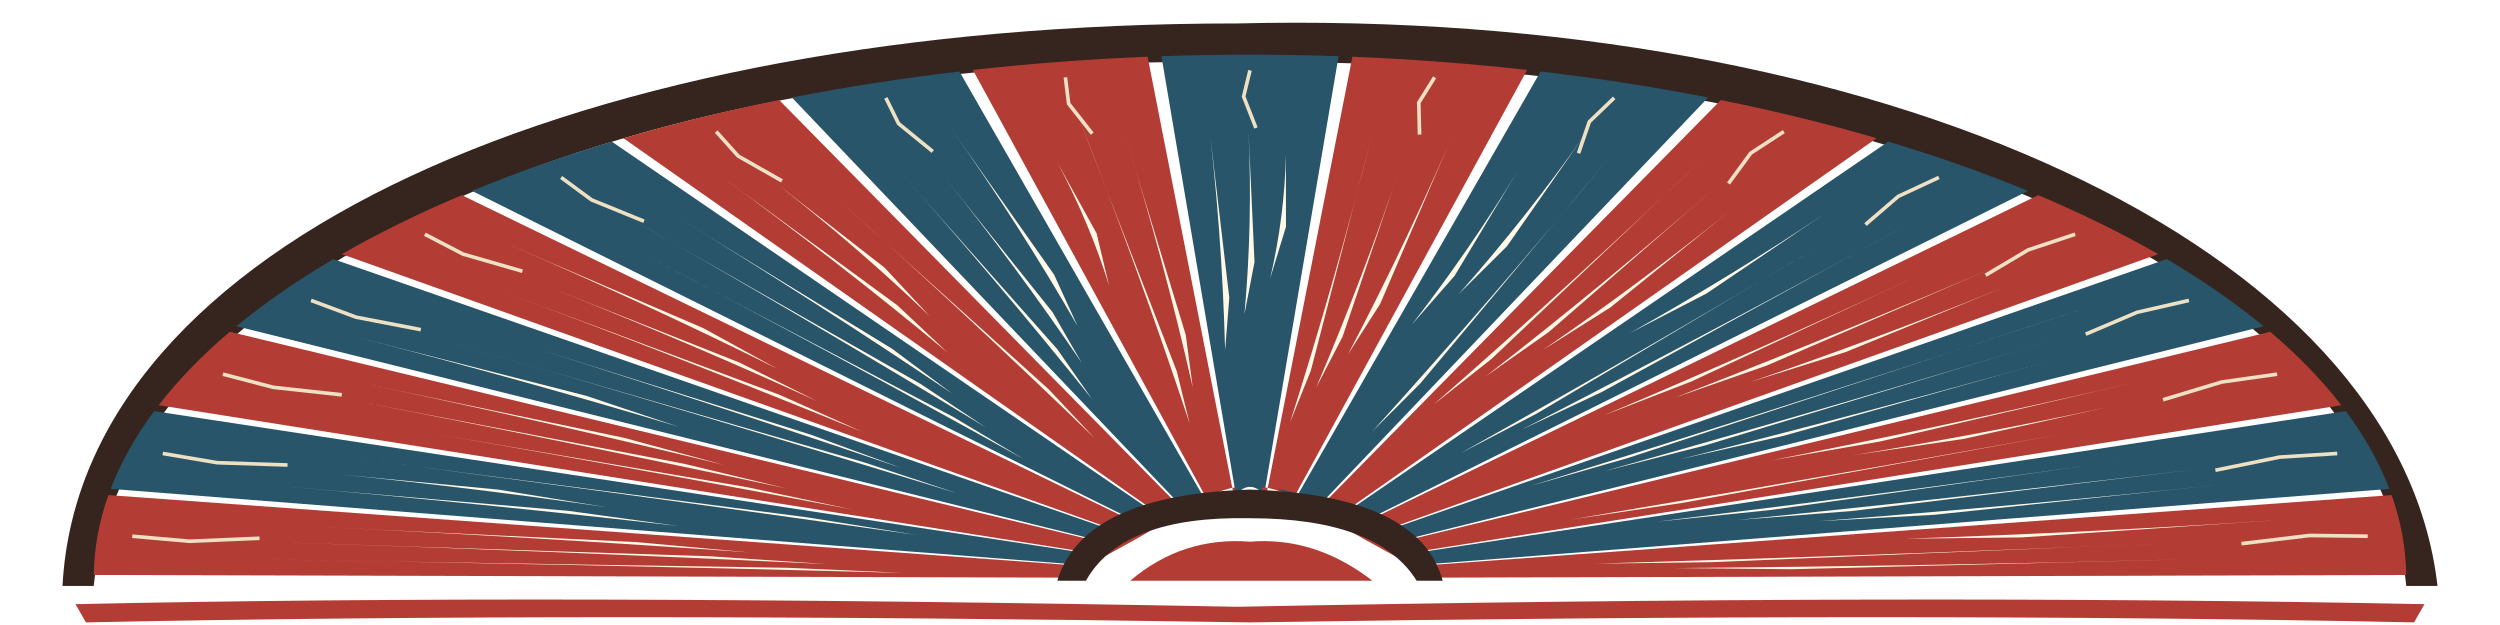
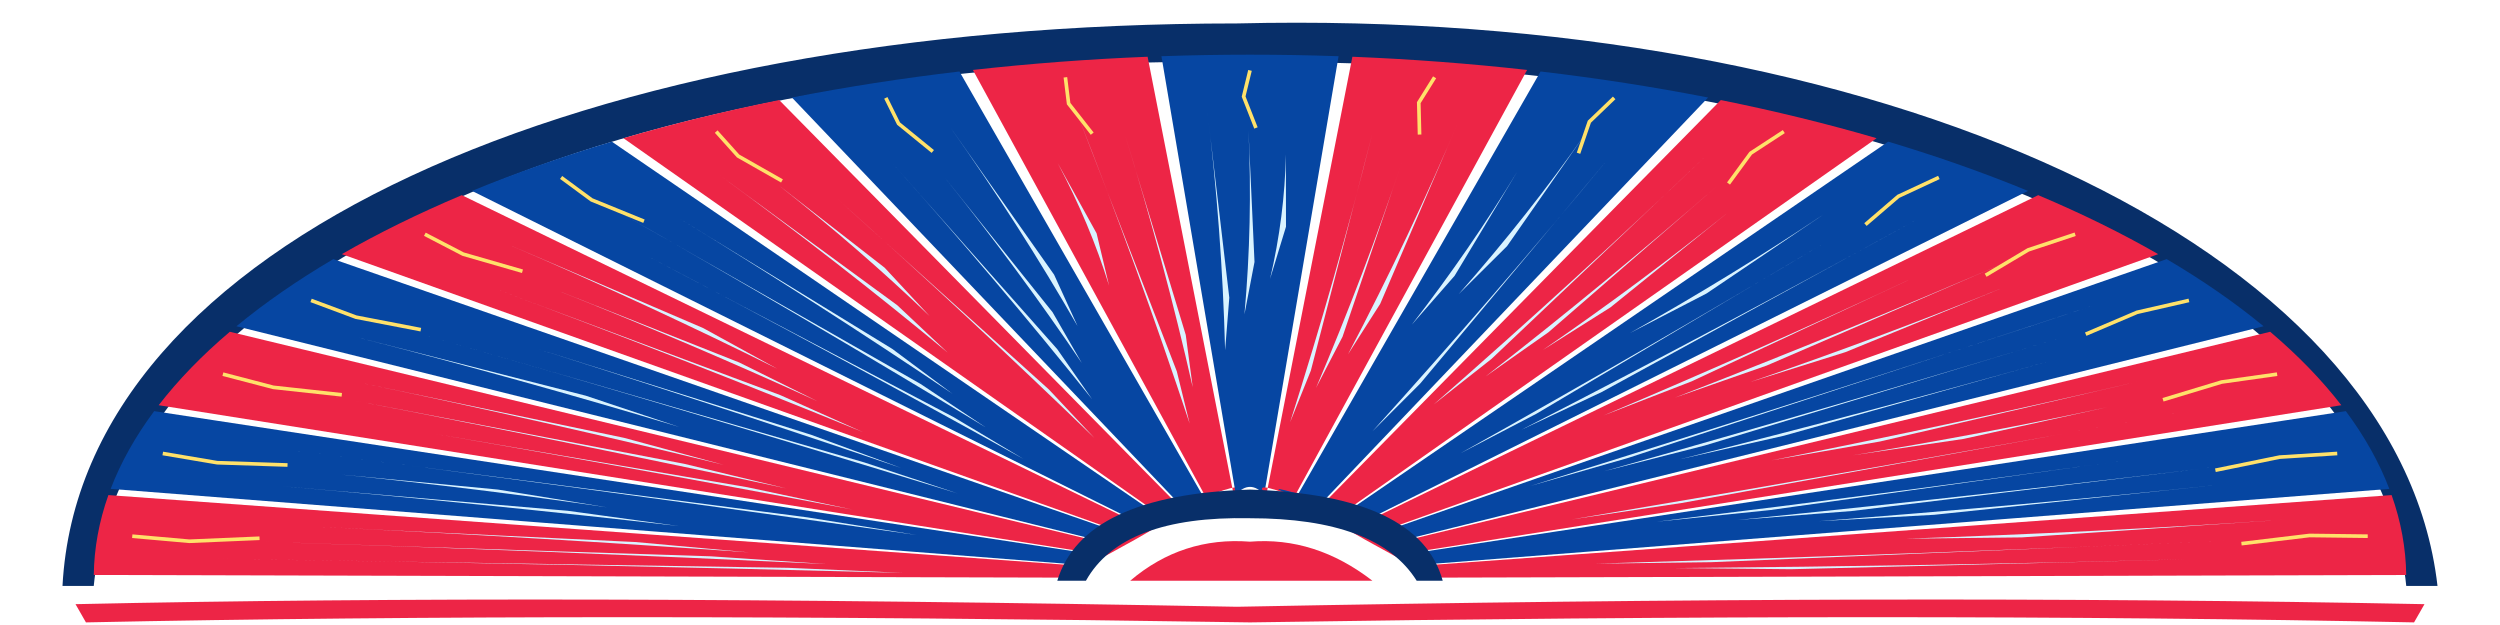
<svg xmlns="http://www.w3.org/2000/svg" viewBox="0 0 960 240" width="960" height="240">
  <view id="fan" viewBox="0 0 960 240" />
  <view id="scallop" viewBox="0 260 96 16" />
  <view id="divider" viewBox="0 300 960 28" />
-   <path d="M24 225 C31 93 224 9 475 9 C721 3 921 94 936 225 L924 225 C912 105 715 21 480 24 C242 19 48 104 36 225Z" fill="#35251e" />
-   <path d="M36.01,220.79 A444 201 0 0 1 41.62,190.11 L409.86,216.90 Q480 184 408.96,221.81Z" fill="#b33d34" />
-   <path d="M80.74,214.54 Q213.89,216.42 346.87,219.99 L302.62,218.04Z" fill="#fff8e7" />
-   <path d="M101.63,208.07 Q209.50,211.43 317.04,216.59 L273.03,213.63Z" fill="#fff8e7" />
-   <path d="M122.99,202.35 Q205.58,206.26 287.65,212.12 L243.99,208.14Z" fill="#fff8e7" />
-   <path d="M50.79,205.90 L72.72,207.84 99.66,206.69" fill="none" stroke="#eee0c3" stroke-width="1.4" />
-   <path d="M42.50,187.73 A444 201 0 0 1 59.20,157.88 L412.67,211.74 Q480 184 410.00,216.52Z" fill="#28556a" />
-   <path d="M108.45,186.74 Q185.03,193.31 260.62,202.01 L217.98,196.14Z" fill="#fff8e7" />
-   <path d="M131.23,182.27 Q182.85,187.44 233.22,194.84 L191.24,188.00Z" fill="#fff8e7" />
-   <path d="M96.67,170.90 Q224.83,187.36 351.93,205.43 L310.04,198.67Z" fill="#fff8e7" />
-   <path d="M62.50,174.14 L83.42,177.68 110.41,178.56" fill="none" stroke="#eee0c3" stroke-width="1.4" />
-   <path d="M60.93,155.60 A444 201 0 0 1 88.25,127.40 L417.32,206.86 Q480 184 412.95,211.38Z" fill="#b33d34" />
-   <path d="M144.95,162.83 Q236.85,178.42 327.31,195.67 L287.03,187.11Z" fill="#fff8e7" />
-   <path d="M113.81,149.59 Q208.80,167.64 301.99,187.56 L262.68,178.09Z" fill="#fff8e7" />
-   <path d="M138.45,146.99 Q209.22,161.77 277.89,178.51 L239.67,168.14Z" fill="#fff8e7" />
-   <path d="M85.59,143.68 L104.95,148.74 131.25,151.61" fill="none" stroke="#eee0c3" stroke-width="1.4" />
-   <path d="M90.79,125.28 A444 201 0 0 1 127.99,99.50 L423.68,202.40 Q480 184 417.73,206.52Z" fill="#28556a" />
-   <path d="M136.71,129.41 Q200.10,145.65 260.79,163.95 L224.91,151.94Z" fill="#fff8e7" />
-   <path d="M161.88,128.22 Q265.83,158.18 367.80,189.50 L331.95,177.59Z" fill="#fff8e7" />
-   <path d="M186.68,127.79 Q267.47,153.01 345.99,179.68 L311.49,166.96Z" fill="#fff8e7" />
-   <path d="M119.45,115.36 L136.70,121.79 161.60,126.59" fill="none" stroke="#eee0c3" stroke-width="1.4" />
-   <path d="M131.26,97.59 A444 201 0 0 1 177.33,74.94 L431.57,198.47 Q480 184 424.20,202.10Z" fill="#b33d34" />
-   <path d="M190.30,110.94 Q262.21,137.66 331.27,165.90 L299.62,151.72Z" fill="#fff8e7" />
-   <path d="M215.03,111.92 Q266.07,132.22 313.93,154.10 L283.88,139.20Z" fill="#fff8e7" />
-   <path d="M196.59,94.47 Q249.39,117.18 298.45,141.60 L270.08,126.01Z" fill="#fff8e7" />
-   <path d="M163.14,89.95 L177.82,97.58 200.63,104.16" fill="none" stroke="#eee0c3" stroke-width="1.4" />
-   <path d="M181.25,73.31 A444 201 0 0 1 234.93,54.39 L440.79,195.18 Q480 184 432.20,198.21Z" fill="#28556a" />
-   <path d="M247.55,97.77 Q321.67,136.52 393.10,176.30 L366.30,160.24Z" fill="#fff8e7" />
-   <path d="M234.08,79.42 Q307.87,121.17 378.42,164.06 L353.43,147.40Z" fill="#fff8e7" />
-   <path d="M258.49,82.44 Q313.93,116.26 365.79,151.24 L342.68,134.01Z" fill="#fff8e7" />
-   <path d="M215.47,68.14 L227.18,76.76 247.28,84.95" fill="none" stroke="#eee0c3" stroke-width="1.4" />
-   <path d="M239.39,53.07 A444 201 0 0 1 299.21,38.42 L451.07,192.63 Q480 184 441.50,194.97Z" fill="#b33d34" />
-   <path d="M275.43,66.60 Q321.77,100.43 363.91,135.40 L344.56,117.22Z" fill="#fff8e7" />
-   <path d="M298.81,70.98 Q330.19,95.64 357.00,121.41 L339.69,102.79Z" fill="#fff8e7" />
-   <path d="M321.08,75.95 Q372.22,121.68 420.19,168.12 L402.80,149.59Z" fill="#fff8e7" />
-   <path d="M275.02,50.53 L283.43,59.90 300.28,69.48" fill="none" stroke="#eee0c3" stroke-width="1.4" />
-   <path d="M304.09,37.45 A444 201 0 0 1 368.42,27.45 L462.15,190.87 Q480 184 451.85,192.47Z" fill="#28556a" />
-   <path d="M341.98,61.91 Q382.55,107.28 419.38,153.31 L406.00,134.10Z" fill="#fff8e7" />
-   <path d="M362.70,68.09 Q391.09,103.42 415.40,139.39 L404.18,119.88Z" fill="#fff8e7" />
-   <path d="M364.83,48.78 Q391.66,86.68 413.79,125.23 L404.77,105.47Z" fill="#fff8e7" />
-   <path d="M340.16,37.59 L345.05,47.46 358.19,58.17" fill="none" stroke="#eee0c3" stroke-width="1.4" />
-   <path d="M373.59,26.86 A444 201 0 0 1 440.68,21.79 L473.71,189.97 Q480 184 462.97,190.78Z" fill="#b33d34" />
-   <path d="M406.17,62.66 Q418.52,85.93 425.88,109.67 L421.09,89.59Z" fill="#fff8e7" />
-   <path d="M413.62,43.61 Q437.06,102.98 456.82,162.62 L451.90,142.61Z" fill="#fff8e7" />
-   <path d="M431.91,51.53 Q446.96,100.00 458.01,148.71 L455.33,128.60Z" fill="#fff8e7" />
-   <path d="M409.11,29.69 L410.35,39.79 419.41,51.33" fill="none" stroke="#eee0c3" stroke-width="1.4" />
-   <path d="M445.99,21.59 A444 201 0 0 1 514.01,21.59 L485.44,189.93 Q480 184 474.56,189.93Z" fill="#28556a" />
-   <path d="M463.46,41.26 Q469.21,87.82 470.44,134.47 L472.05,114.32Z" fill="#fff8e7" />
-   <path d="M479.42,50.15 Q481.05,85.42 477.87,120.70 L481.73,100.60Z" fill="#fff8e7" />
-   <path d="M493.78,59.31 Q493.29,83.24 487.70,107.08 L493.82,87.07Z" fill="#fff8e7" />
-   <path d="M480.00,27.03 L477.55,37.08 482.29,49.14" fill="none" stroke="#eee0c3" stroke-width="1.4" />
-   <path d="M519.32,21.79 A444 201 0 0 1 586.41,26.86 L497.03,190.78 Q480 184 486.29,189.97Z" fill="#b33d34" />
-   <path d="M526.93,51.46 Q512.97,106.89 495.41,162.10 L503.37,142.30Z" fill="#fff8e7" />
-   <path d="M538.65,61.37 Q523.94,105.29 505.36,148.93 L515.53,129.32Z" fill="#fff8e7" />
-   <path d="M560.83,44.84 Q541.45,90.65 517.64,136.04 L530.00,116.67Z" fill="#fff8e7" />
-   <path d="M550.89,29.69 L544.81,39.42 545.11,51.67" fill="none" stroke="#eee0c3" stroke-width="1.4" />
-   <path d="M591.58,27.45 A444 201 0 0 1 655.91,37.45 L508.15,192.47 Q480 184 497.85,190.87Z" fill="#28556a" />
-   <path d="M582.60,65.96 Q564.61,95.62 542.12,124.68 L558.56,105.92Z" fill="#fff8e7" />
-   <path d="M609.17,50.81 Q587.18,82.25 560.17,112.91 L578.70,94.53Z" fill="#fff8e7" />
-   <path d="M616.93,61.71 Q573.68,113.95 527.05,165.59 L545.39,147.25Z" fill="#fff8e7" />
-   <path d="M619.84,37.59 L610.31,46.74 606.15,58.85" fill="none" stroke="#eee0c3" stroke-width="1.4" />
-   <path d="M660.79,38.42 A444 201 0 0 1 720.61,53.07 L518.50,194.97 Q480 184 508.93,192.63Z" fill="#b33d34" />
-   <path d="M655.48,59.48 Q604.88,107.79 550.57,155.29 L572.74,137.82Z" fill="#fff8e7" />
-   <path d="M660.17,70.73 Q617.28,108.11 570.51,144.53 L594.62,127.58Z" fill="#fff8e7" />
-   <path d="M663.17,81.89 Q629.82,108.69 592.43,134.41 L618.43,118.02Z" fill="#fff8e7" />
-   <path d="M684.98,50.53 L672.26,58.84 663.75,70.47" fill="none" stroke="#eee0c3" stroke-width="1.4" />
-   <path d="M725.07,54.39 A444 201 0 0 1 778.75,73.31 L527.80,198.21 Q480 184 519.21,195.18Z" fill="#28556a" />
-   <path d="M700.57,82.13 Q665.35,105.70 625.90,127.89 L655.30,112.70Z" fill="#fff8e7" />
-   <path d="M700.46,93.37 Q632.03,134.21 560.81,174.06 L589.99,158.87Z" fill="#fff8e7" />
-   <path d="M737.35,83.61 Q662.36,124.92 584.22,165.03 L615.09,150.52Z" fill="#fff8e7" />
-   <path d="M744.53,68.14 L728.96,75.39 716.33,86.23" fill="none" stroke="#eee0c3" stroke-width="1.4" />
-   <path d="M782.67,74.94 A444 201 0 0 1 828.74,97.59 L535.80,202.10 Q480 184 528.43,198.47Z" fill="#b33d34" />
-   <path d="M734.29,106.87 Q676.56,133.89 615.78,159.53 L649.61,146.43Z" fill="#fff8e7" />
-   <path d="M773.58,99.28 Q710.05,126.79 643.19,152.68 L678.47,140.35Z" fill="#fff8e7" />
-   <path d="M768.94,110.54 Q722.15,129.53 671.98,146.73 L708.64,135.22Z" fill="#fff8e7" />
-   <path d="M796.86,89.95 L778.86,95.94 762.48,105.69" fill="none" stroke="#eee0c3" stroke-width="1.4" />
-   <path d="M832.01,99.50 A444 201 0 0 1 869.21,125.28 L542.27,206.52 Q480 184 536.32,202.40Z" fill="#28556a" />
-   <path d="M805.20,116.87 Q697.57,152.41 587.78,186.57 L625.35,175.80Z" fill="#fff8e7" />
-   <path d="M797.49,127.78 Q707.81,155.13 615.93,180.95 L654.69,171.06Z" fill="#fff8e7" />
-   <path d="M788.40,138.24 Q717.91,158.12 645.20,176.32 L685.05,167.31Z" fill="#fff8e7" />
-   <path d="M840.55,115.36 L820.62,119.93 800.91,128.32" fill="none" stroke="#eee0c3" stroke-width="1.4" />
-   <path d="M871.75,127.40 A444 201 0 0 1 899.07,155.60 L547.05,211.38 Q480 184 542.68,206.86Z" fill="#b33d34" />
-   <path d="M821.04,146.51 Q751.69,162.62 680.24,176.77 L721.85,169.55Z" fill="#fff8e7" />
-   <path d="M809.13,156.37 Q761.39,166.65 711.59,174.81 L754.01,168.54Z" fill="#fff8e7" />
-   <path d="M851.83,155.74 Q728.37,178.39 603.55,199.46 L645.77,193.15Z" fill="#fff8e7" />
-   <path d="M874.41,143.68 L853.08,146.70 830.59,153.51" fill="none" stroke="#eee0c3" stroke-width="1.4" />
-   <path d="M900.80,157.88 A444 201 0 0 1 917.50,187.73 L550.00,216.52 Q480 184 547.33,211.74Z" fill="#28556a" />
-   <path d="M824.68,175.53 Q731.01,188.78 636.22,200.32 L679.62,195.88Z" fill="#fff8e7" />
-   <path d="M867.22,177.32 Q767.77,189.49 667.20,199.68 L711.07,196.23Z" fill="#fff8e7" />
-   <path d="M851.31,186.23 Q775.40,194.24 698.49,200.12 L742.74,197.68Z" fill="#fff8e7" />
-   <path d="M897.50,174.14 L875.37,175.53 850.71,180.57" fill="none" stroke="#eee0c3" stroke-width="1.4" />
-   <path d="M918.38,190.11 A444 201 0 0 1 923.99,220.79 L551.04,221.81 Q480 184 550.14,216.90Z" fill="#b33d34" />
-   <path d="M876.53,199.61 Q804.47,204.43 731.76,206.86 L776.36,206.36Z" fill="#fff8e7" />
-   <path d="M858.27,207.55 Q735.61,212.82 612.63,216.45 L657.08,215.88Z" fill="#fff8e7" />
-   <path d="M839.29,214.78 Q741.31,217.34 643.17,218.13 L687.65,218.58Z" fill="#fff8e7" />
-   <path d="M909.21,205.90 L886.88,205.62 860.72,208.76" fill="none" stroke="#eee0c3" stroke-width="1.4" />
-   <path d="M29 232 Q210 228 475 233 Q731 228 931 232 L927 239 Q735 235 480 239 Q225 235 33 239Z" fill="#b33d34" />
-   <path d="M406 223 Q416 190 480 188 Q545 190 554 223 L544 223 Q529 199 480 199 Q431 198 417 223Z" fill="#35251e" />
-   <path d="M434 223 Q454 206 480 208 Q505 206 527 223Z" fill="#b33d34" />
-   <path d="M0 276 V265 Q12 247 24 265 Q36 277 48 265 Q60 247 72 265 Q84 277 96 265 V276Z" fill="#35251e" />
-   <path d="M2 302 Q18 306 45 301 L27 326 Q19 315 2 302Z" fill="#b33d34" />
-   <path d="M35 305 L28 319 30 308Z" fill="#fff8e7" />
-   <path d="M50 302 Q66 306 93 301 L75 326 Q67 315 50 302Z" fill="#b33d34" />
-   <path d="M83 305 L76 319 78 308Z" fill="#fff8e7" />
-   <path d="M98 302 Q114 306 141 301 L123 326 Q115 315 98 302Z" fill="#b33d34" />
-   <path d="M131 305 L124 319 126 308Z" fill="#fff8e7" />
-   <path d="M146 302 Q162 306 189 301 L171 326 Q163 315 146 302Z" fill="#b33d34" />
-   <path d="M179 305 L172 319 174 308Z" fill="#fff8e7" />
-   <path d="M194 302 Q210 306 237 301 L219 326 Q211 315 194 302Z" fill="#b33d34" />
-   <path d="M227 305 L220 319 222 308Z" fill="#fff8e7" />
-   <path d="M242 302 Q258 306 285 301 L267 326 Q259 315 242 302Z" fill="#b33d34" />
-   <path d="M275 305 L268 319 270 308Z" fill="#fff8e7" />
-   <path d="M290 302 Q306 306 333 301 L315 326 Q307 315 290 302Z" fill="#b33d34" />
-   <path d="M323 305 L316 319 318 308Z" fill="#fff8e7" />
-   <path d="M338 302 Q354 306 381 301 L363 326 Q355 315 338 302Z" fill="#b33d34" />
-   <path d="M371 305 L364 319 366 308Z" fill="#fff8e7" />
-   <path d="M386 302 Q402 306 429 301 L411 326 Q403 315 386 302Z" fill="#b33d34" />
-   <path d="M419 305 L412 319 414 308Z" fill="#fff8e7" />
-   <path d="M434 302 Q450 306 477 301 L459 326 Q451 315 434 302Z" fill="#b33d34" />
-   <path d="M467 305 L460 319 462 308Z" fill="#fff8e7" />
-   <path d="M482 302 Q498 306 525 301 L507 326 Q499 315 482 302Z" fill="#b33d34" />
-   <path d="M515 305 L508 319 510 308Z" fill="#fff8e7" />
-   <path d="M530 302 Q546 306 573 301 L555 326 Q547 315 530 302Z" fill="#b33d34" />
-   <path d="M563 305 L556 319 558 308Z" fill="#fff8e7" />
-   <path d="M578 302 Q594 306 621 301 L603 326 Q595 315 578 302Z" fill="#b33d34" />
-   <path d="M611 305 L604 319 606 308Z" fill="#fff8e7" />
-   <path d="M626 302 Q642 306 669 301 L651 326 Q643 315 626 302Z" fill="#b33d34" />
-   <path d="M659 305 L652 319 654 308Z" fill="#fff8e7" />
-   <path d="M674 302 Q690 306 717 301 L699 326 Q691 315 674 302Z" fill="#b33d34" />
-   <path d="M707 305 L700 319 702 308Z" fill="#fff8e7" />
-   <path d="M722 302 Q738 306 765 301 L747 326 Q739 315 722 302Z" fill="#b33d34" />
-   <path d="M755 305 L748 319 750 308Z" fill="#fff8e7" />
-   <path d="M770 302 Q786 306 813 301 L795 326 Q787 315 770 302Z" fill="#b33d34" />
-   <path d="M803 305 L796 319 798 308Z" fill="#fff8e7" />
-   <path d="M818 302 Q834 306 861 301 L843 326 Q835 315 818 302Z" fill="#b33d34" />
-   <path d="M851 305 L844 319 846 308Z" fill="#fff8e7" />
-   <path d="M866 302 Q882 306 909 301 L891 326 Q883 315 866 302Z" fill="#b33d34" />
-   <path d="M899 305 L892 319 894 308Z" fill="#fff8e7" />
-   <path d="M914 302 Q930 306 957 301 L939 326 Q931 315 914 302Z" fill="#b33d34" />
-   <path d="M947 305 L940 319 942 308Z" fill="#fff8e7" />
+   <path d="M24 225 C31 93 224 9 475 9 C721 3 921 94 936 225 L924 225 C912 105 715 21 480 24 C242 19 48 104 36 225Z" fill="#082f69" />
+   <path d="M36.01,220.79 A444 201 0 0 1 41.62,190.11 L409.86,216.90 Q480 184 408.96,221.81Z" fill="#ed2546" />
+   <path d="M80.74,214.54 Q213.89,216.42 346.87,219.99 L302.62,218.04Z" fill="#d9f3ff" />
+   <path d="M101.63,208.07 Q209.50,211.43 317.04,216.59 L273.03,213.63Z" fill="#d9f3ff" />
+   <path d="M122.99,202.35 Q205.58,206.26 287.65,212.12 L243.99,208.14Z" fill="#d9f3ff" />
+   <path d="M50.79,205.90 L72.72,207.84 99.66,206.69" fill="none" stroke="#ffe16a" stroke-width="1.4" />
+   <path d="M42.50,187.73 A444 201 0 0 1 59.20,157.88 L412.67,211.74 Q480 184 410.00,216.52Z" fill="#0646a2" />
+   <path d="M108.45,186.74 Q185.03,193.31 260.62,202.01 L217.98,196.14Z" fill="#d9f3ff" />
+   <path d="M131.23,182.27 Q182.85,187.44 233.22,194.84 L191.24,188.00Z" fill="#d9f3ff" />
+   <path d="M96.67,170.90 Q224.83,187.36 351.93,205.43 L310.04,198.67Z" fill="#d9f3ff" />
+   <path d="M62.50,174.14 L83.42,177.68 110.41,178.56" fill="none" stroke="#ffe16a" stroke-width="1.4" />
+   <path d="M60.93,155.60 A444 201 0 0 1 88.25,127.40 L417.32,206.86 Q480 184 412.95,211.38Z" fill="#ed2546" />
+   <path d="M144.95,162.83 Q236.85,178.42 327.31,195.67 L287.03,187.11Z" fill="#d9f3ff" />
+   <path d="M113.81,149.59 Q208.80,167.64 301.99,187.56 L262.68,178.09Z" fill="#d9f3ff" />
+   <path d="M138.45,146.99 Q209.22,161.77 277.89,178.51 L239.67,168.14Z" fill="#d9f3ff" />
+   <path d="M85.59,143.68 L104.95,148.74 131.25,151.61" fill="none" stroke="#ffe16a" stroke-width="1.4" />
+   <path d="M90.79,125.28 A444 201 0 0 1 127.99,99.50 L423.68,202.40 Q480 184 417.73,206.52Z" fill="#0646a2" />
+   <path d="M136.71,129.41 Q200.10,145.65 260.79,163.95 L224.91,151.94Z" fill="#d9f3ff" />
+   <path d="M161.88,128.22 Q265.83,158.18 367.80,189.50 L331.95,177.59Z" fill="#d9f3ff" />
+   <path d="M186.68,127.79 Q267.47,153.01 345.99,179.68 L311.49,166.96Z" fill="#d9f3ff" />
+   <path d="M119.45,115.36 L136.70,121.79 161.60,126.59" fill="none" stroke="#ffe16a" stroke-width="1.4" />
+   <path d="M131.26,97.59 A444 201 0 0 1 177.33,74.94 L431.57,198.47 Q480 184 424.20,202.10Z" fill="#ed2546" />
+   <path d="M190.30,110.94 Q262.21,137.66 331.27,165.90 L299.62,151.72Z" fill="#d9f3ff" />
+   <path d="M215.03,111.92 Q266.07,132.22 313.93,154.10 L283.88,139.20Z" fill="#d9f3ff" />
+   <path d="M196.59,94.47 Q249.39,117.18 298.45,141.60 L270.08,126.01Z" fill="#d9f3ff" />
+   <path d="M163.14,89.95 L177.82,97.58 200.63,104.16" fill="none" stroke="#ffe16a" stroke-width="1.4" />
+   <path d="M181.25,73.31 A444 201 0 0 1 234.93,54.39 L440.79,195.18 Q480 184 432.20,198.21Z" fill="#0646a2" />
+   <path d="M247.55,97.77 Q321.67,136.52 393.10,176.30 L366.30,160.24Z" fill="#d9f3ff" />
+   <path d="M234.08,79.42 Q307.87,121.17 378.42,164.06 L353.43,147.40Z" fill="#d9f3ff" />
+   <path d="M258.49,82.44 Q313.93,116.26 365.79,151.24 L342.68,134.01Z" fill="#d9f3ff" />
+   <path d="M215.47,68.14 L227.18,76.76 247.28,84.95" fill="none" stroke="#ffe16a" stroke-width="1.4" />
+   <path d="M239.39,53.07 A444 201 0 0 1 299.21,38.42 L451.07,192.63 Q480 184 441.50,194.97Z" fill="#ed2546" />
+   <path d="M275.43,66.60 Q321.77,100.43 363.91,135.40 L344.56,117.22Z" fill="#d9f3ff" />
+   <path d="M298.81,70.98 Q330.19,95.64 357.00,121.41 L339.69,102.79Z" fill="#d9f3ff" />
+   <path d="M321.08,75.95 Q372.22,121.68 420.19,168.12 L402.80,149.59Z" fill="#d9f3ff" />
+   <path d="M275.02,50.53 L283.43,59.90 300.28,69.48" fill="none" stroke="#ffe16a" stroke-width="1.4" />
+   <path d="M304.09,37.45 A444 201 0 0 1 368.42,27.45 L462.15,190.87 Q480 184 451.85,192.47Z" fill="#0646a2" />
+   <path d="M341.98,61.91 Q382.55,107.28 419.38,153.31 L406.00,134.10Z" fill="#d9f3ff" />
+   <path d="M362.70,68.09 Q391.09,103.42 415.40,139.39 L404.18,119.88Z" fill="#d9f3ff" />
+   <path d="M364.83,48.78 Q391.66,86.68 413.79,125.23 L404.77,105.47Z" fill="#d9f3ff" />
+   <path d="M340.16,37.59 L345.05,47.46 358.19,58.17" fill="none" stroke="#ffe16a" stroke-width="1.4" />
+   <path d="M373.59,26.86 A444 201 0 0 1 440.68,21.79 L473.71,189.97 Q480 184 462.97,190.78Z" fill="#ed2546" />
+   <path d="M406.17,62.66 Q418.52,85.93 425.88,109.67 L421.09,89.59Z" fill="#d9f3ff" />
+   <path d="M413.62,43.61 Q437.06,102.98 456.82,162.62 L451.90,142.61Z" fill="#d9f3ff" />
+   <path d="M431.91,51.53 Q446.96,100.00 458.01,148.71 L455.33,128.60Z" fill="#d9f3ff" />
+   <path d="M409.11,29.69 L410.35,39.79 419.41,51.33" fill="none" stroke="#ffe16a" stroke-width="1.4" />
+   <path d="M445.99,21.59 A444 201 0 0 1 514.01,21.59 L485.44,189.93 Q480 184 474.56,189.93Z" fill="#0646a2" />
+   <path d="M463.46,41.26 Q469.21,87.82 470.44,134.47 L472.05,114.32Z" fill="#d9f3ff" />
+   <path d="M479.42,50.15 Q481.05,85.42 477.87,120.70 L481.73,100.60Z" fill="#d9f3ff" />
+   <path d="M493.78,59.31 Q493.29,83.24 487.70,107.08 L493.82,87.07Z" fill="#d9f3ff" />
+   <path d="M480.00,27.03 L477.55,37.08 482.29,49.14" fill="none" stroke="#ffe16a" stroke-width="1.4" />
+   <path d="M519.32,21.79 A444 201 0 0 1 586.41,26.86 L497.03,190.78 Q480 184 486.29,189.97Z" fill="#ed2546" />
+   <path d="M526.93,51.46 Q512.97,106.89 495.41,162.10 L503.37,142.30Z" fill="#d9f3ff" />
+   <path d="M538.65,61.37 Q523.94,105.29 505.36,148.93 L515.53,129.32Z" fill="#d9f3ff" />
+   <path d="M560.83,44.84 Q541.45,90.65 517.64,136.04 L530.00,116.67Z" fill="#d9f3ff" />
+   <path d="M550.89,29.69 L544.81,39.42 545.11,51.67" fill="none" stroke="#ffe16a" stroke-width="1.4" />
+   <path d="M591.58,27.45 A444 201 0 0 1 655.91,37.45 L508.15,192.47 Q480 184 497.85,190.87Z" fill="#0646a2" />
+   <path d="M582.60,65.96 Q564.61,95.62 542.12,124.68 L558.56,105.92Z" fill="#d9f3ff" />
+   <path d="M609.17,50.81 Q587.18,82.25 560.17,112.91 L578.70,94.53Z" fill="#d9f3ff" />
+   <path d="M616.93,61.71 Q573.68,113.95 527.05,165.59 L545.39,147.25Z" fill="#d9f3ff" />
+   <path d="M619.84,37.59 L610.31,46.74 606.15,58.85" fill="none" stroke="#ffe16a" stroke-width="1.4" />
+   <path d="M660.79,38.42 A444 201 0 0 1 720.61,53.07 L518.50,194.97 Q480 184 508.93,192.63Z" fill="#ed2546" />
+   <path d="M655.48,59.48 Q604.88,107.79 550.57,155.29 L572.74,137.82Z" fill="#d9f3ff" />
+   <path d="M660.17,70.73 Q617.28,108.11 570.51,144.53 L594.62,127.58Z" fill="#d9f3ff" />
+   <path d="M663.17,81.89 Q629.82,108.69 592.43,134.41 L618.43,118.02Z" fill="#d9f3ff" />
+   <path d="M684.98,50.53 L672.26,58.84 663.75,70.47" fill="none" stroke="#ffe16a" stroke-width="1.4" />
+   <path d="M725.07,54.39 A444 201 0 0 1 778.75,73.31 L527.80,198.21 Q480 184 519.21,195.18Z" fill="#0646a2" />
+   <path d="M700.57,82.13 Q665.35,105.70 625.90,127.89 L655.30,112.70Z" fill="#d9f3ff" />
+   <path d="M700.46,93.37 Q632.03,134.21 560.81,174.06 L589.99,158.87Z" fill="#d9f3ff" />
+   <path d="M737.35,83.61 Q662.36,124.92 584.22,165.03 L615.09,150.52Z" fill="#d9f3ff" />
+   <path d="M744.53,68.14 L728.96,75.39 716.33,86.23" fill="none" stroke="#ffe16a" stroke-width="1.4" />
+   <path d="M782.67,74.94 A444 201 0 0 1 828.74,97.59 L535.80,202.10 Q480 184 528.43,198.47Z" fill="#ed2546" />
+   <path d="M734.29,106.87 Q676.56,133.89 615.78,159.53 L649.61,146.43Z" fill="#d9f3ff" />
+   <path d="M773.58,99.28 Q710.05,126.79 643.19,152.68 L678.47,140.35Z" fill="#d9f3ff" />
+   <path d="M768.94,110.54 Q722.15,129.53 671.98,146.73 L708.64,135.22Z" fill="#d9f3ff" />
+   <path d="M796.86,89.95 L778.86,95.94 762.48,105.69" fill="none" stroke="#ffe16a" stroke-width="1.4" />
+   <path d="M832.01,99.50 A444 201 0 0 1 869.21,125.28 L542.27,206.52 Q480 184 536.32,202.40Z" fill="#0646a2" />
+   <path d="M805.20,116.87 Q697.57,152.41 587.78,186.57 L625.35,175.80Z" fill="#d9f3ff" />
+   <path d="M797.49,127.78 Q707.81,155.13 615.93,180.95 L654.69,171.06Z" fill="#d9f3ff" />
+   <path d="M788.40,138.24 Q717.91,158.12 645.20,176.32 L685.05,167.31Z" fill="#d9f3ff" />
+   <path d="M840.55,115.36 L820.62,119.93 800.91,128.32" fill="none" stroke="#ffe16a" stroke-width="1.4" />
+   <path d="M871.75,127.40 A444 201 0 0 1 899.07,155.60 L547.05,211.38 Q480 184 542.68,206.86Z" fill="#ed2546" />
+   <path d="M821.04,146.51 Q751.69,162.62 680.24,176.77 L721.85,169.55Z" fill="#d9f3ff" />
+   <path d="M809.13,156.37 Q761.39,166.65 711.59,174.81 L754.01,168.54Z" fill="#d9f3ff" />
+   <path d="M851.83,155.74 Q728.37,178.39 603.55,199.46 L645.77,193.15Z" fill="#d9f3ff" />
+   <path d="M874.41,143.68 L853.08,146.70 830.59,153.51" fill="none" stroke="#ffe16a" stroke-width="1.4" />
+   <path d="M900.80,157.88 A444 201 0 0 1 917.50,187.73 L550.00,216.52 Q480 184 547.33,211.74Z" fill="#0646a2" />
+   <path d="M824.68,175.53 Q731.01,188.78 636.22,200.32 L679.62,195.88Z" fill="#d9f3ff" />
+   <path d="M867.22,177.32 Q767.77,189.49 667.20,199.68 L711.07,196.23Z" fill="#d9f3ff" />
+   <path d="M851.31,186.23 Q775.40,194.24 698.49,200.12 L742.74,197.68Z" fill="#d9f3ff" />
+   <path d="M897.50,174.14 L875.37,175.53 850.71,180.57" fill="none" stroke="#ffe16a" stroke-width="1.4" />
+   <path d="M918.38,190.11 A444 201 0 0 1 923.99,220.79 L551.04,221.81 Q480 184 550.14,216.90Z" fill="#ed2546" />
+   <path d="M876.53,199.61 Q804.47,204.43 731.76,206.86 L776.36,206.36Z" fill="#d9f3ff" />
+   <path d="M858.27,207.55 Q735.61,212.82 612.63,216.45 L657.08,215.88Z" fill="#d9f3ff" />
+   <path d="M839.29,214.78 Q741.31,217.34 643.17,218.13 L687.65,218.58Z" fill="#d9f3ff" />
+   <path d="M909.21,205.90 L886.88,205.62 860.72,208.76" fill="none" stroke="#ffe16a" stroke-width="1.4" />
+   <path d="M29 232 Q210 228 475 233 Q731 228 931 232 L927 239 Q735 235 480 239 Q225 235 33 239Z" fill="#ed2546" />
+   <path d="M406 223 Q416 190 480 188 Q545 190 554 223 L544 223 Q529 199 480 199 Q431 198 417 223Z" fill="#082f69" />
+   <path d="M434 223 Q454 206 480 208 Q505 206 527 223Z" fill="#ed2546" />
+   <path d="M0 276 V265 Q12 247 24 265 Q36 277 48 265 Q60 247 72 265 Q84 277 96 265 V276Z" fill="#082f69" />
+   <path d="M2 302 Q18 306 45 301 L27 326 Q19 315 2 302Z" fill="#ed2546" />
+   <path d="M35 305 L28 319 30 308Z" fill="#d9f3ff" />
+   <path d="M50 302 Q66 306 93 301 L75 326 Q67 315 50 302Z" fill="#ed2546" />
+   <path d="M83 305 L76 319 78 308Z" fill="#d9f3ff" />
+   <path d="M98 302 Q114 306 141 301 L123 326 Q115 315 98 302Z" fill="#ed2546" />
+   <path d="M131 305 L124 319 126 308Z" fill="#d9f3ff" />
+   <path d="M146 302 Q162 306 189 301 L171 326 Q163 315 146 302Z" fill="#ed2546" />
+   <path d="M179 305 L172 319 174 308Z" fill="#d9f3ff" />
+   <path d="M194 302 Q210 306 237 301 L219 326 Q211 315 194 302Z" fill="#ed2546" />
+   <path d="M227 305 L220 319 222 308Z" fill="#d9f3ff" />
+   <path d="M242 302 Q258 306 285 301 L267 326 Q259 315 242 302Z" fill="#ed2546" />
+   <path d="M275 305 L268 319 270 308Z" fill="#d9f3ff" />
+   <path d="M290 302 Q306 306 333 301 L315 326 Q307 315 290 302Z" fill="#ed2546" />
+   <path d="M323 305 L316 319 318 308Z" fill="#d9f3ff" />
+   <path d="M338 302 Q354 306 381 301 L363 326 Q355 315 338 302Z" fill="#ed2546" />
+   <path d="M371 305 L364 319 366 308Z" fill="#d9f3ff" />
+   <path d="M386 302 Q402 306 429 301 L411 326 Q403 315 386 302Z" fill="#ed2546" />
+   <path d="M419 305 L412 319 414 308Z" fill="#d9f3ff" />
+   <path d="M434 302 Q450 306 477 301 L459 326 Q451 315 434 302Z" fill="#ed2546" />
+   <path d="M467 305 L460 319 462 308Z" fill="#d9f3ff" />
+   <path d="M482 302 Q498 306 525 301 L507 326 Q499 315 482 302Z" fill="#ed2546" />
+   <path d="M515 305 L508 319 510 308Z" fill="#d9f3ff" />
+   <path d="M530 302 Q546 306 573 301 L555 326 Q547 315 530 302Z" fill="#ed2546" />
+   <path d="M563 305 L556 319 558 308Z" fill="#d9f3ff" />
+   <path d="M578 302 Q594 306 621 301 L603 326 Q595 315 578 302Z" fill="#ed2546" />
+   <path d="M611 305 L604 319 606 308Z" fill="#d9f3ff" />
+   <path d="M626 302 Q642 306 669 301 L651 326 Q643 315 626 302Z" fill="#ed2546" />
+   <path d="M659 305 L652 319 654 308Z" fill="#d9f3ff" />
+   <path d="M674 302 Q690 306 717 301 L699 326 Q691 315 674 302Z" fill="#ed2546" />
+   <path d="M707 305 L700 319 702 308Z" fill="#d9f3ff" />
+   <path d="M722 302 Q738 306 765 301 L747 326 Q739 315 722 302Z" fill="#ed2546" />
+   <path d="M755 305 L748 319 750 308Z" fill="#d9f3ff" />
+   <path d="M770 302 Q786 306 813 301 L795 326 Q787 315 770 302Z" fill="#ed2546" />
+   <path d="M803 305 L796 319 798 308Z" fill="#d9f3ff" />
+   <path d="M818 302 Q834 306 861 301 L843 326 Q835 315 818 302Z" fill="#ed2546" />
+   <path d="M851 305 L844 319 846 308Z" fill="#d9f3ff" />
+   <path d="M866 302 Q882 306 909 301 L891 326 Q883 315 866 302Z" fill="#ed2546" />
+   <path d="M899 305 L892 319 894 308Z" fill="#d9f3ff" />
+   <path d="M914 302 Q930 306 957 301 L939 326 Q931 315 914 302Z" fill="#ed2546" />
+   <path d="M947 305 L940 319 942 308Z" fill="#d9f3ff" />
</svg>
